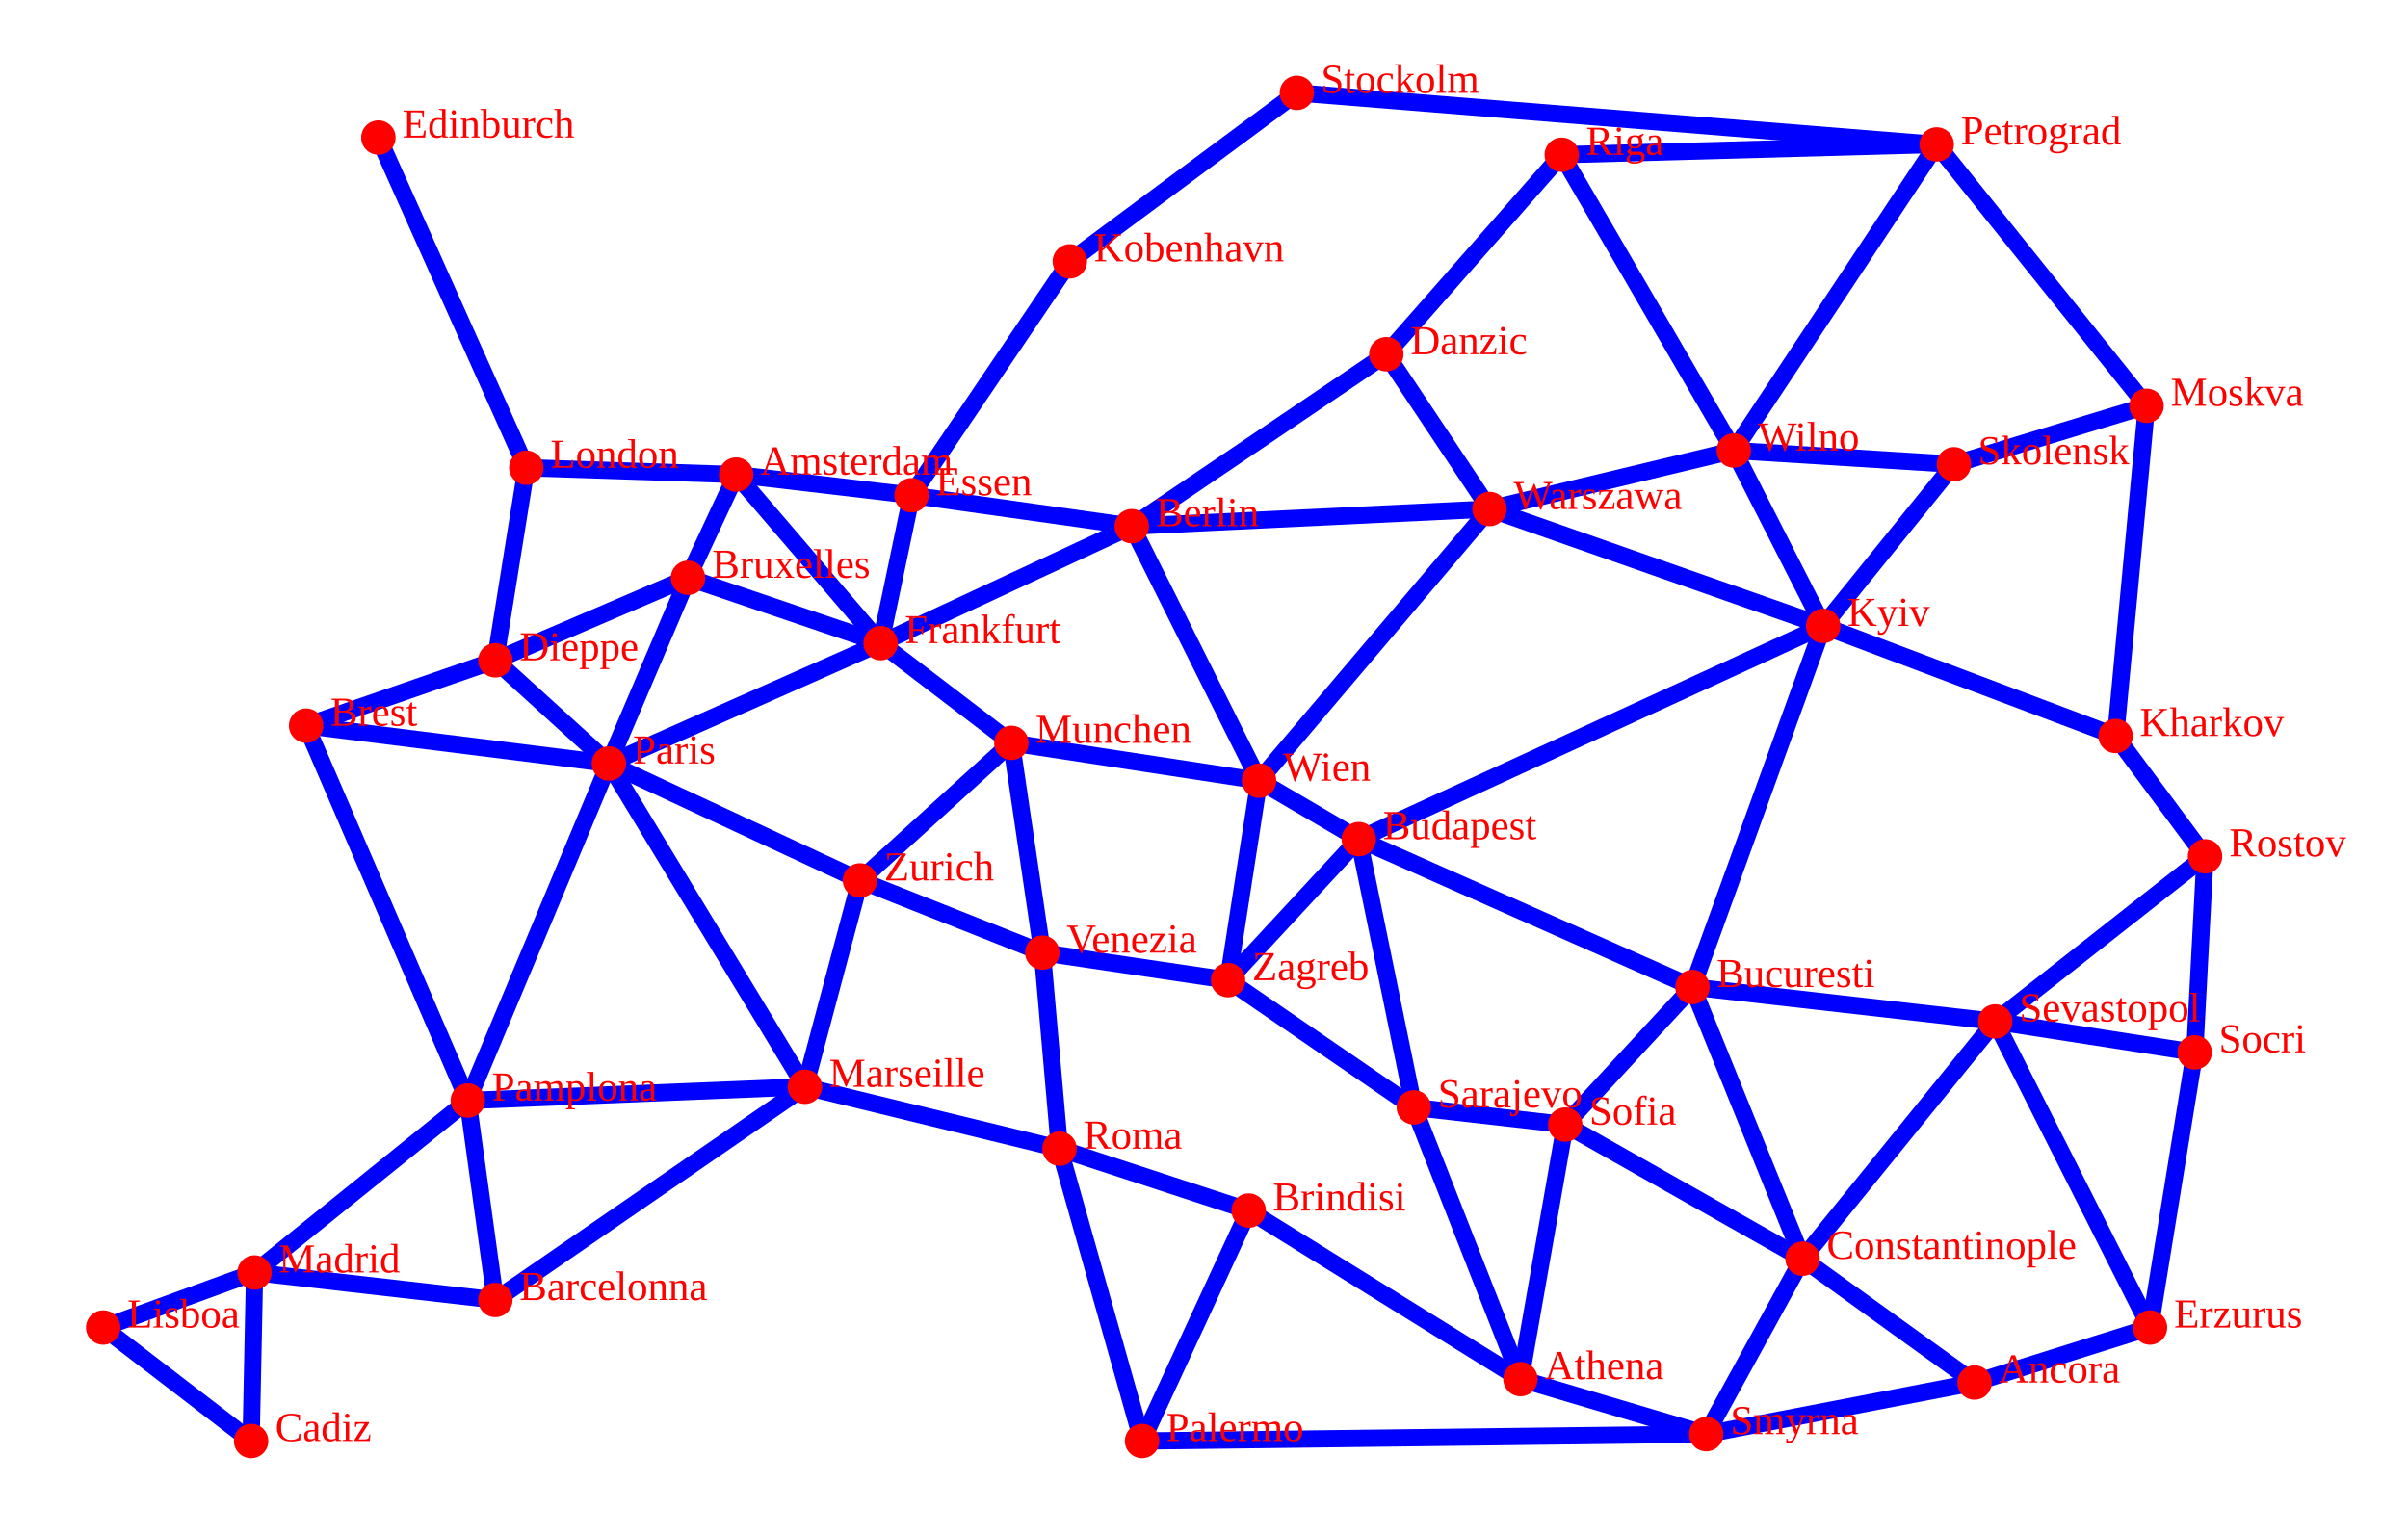
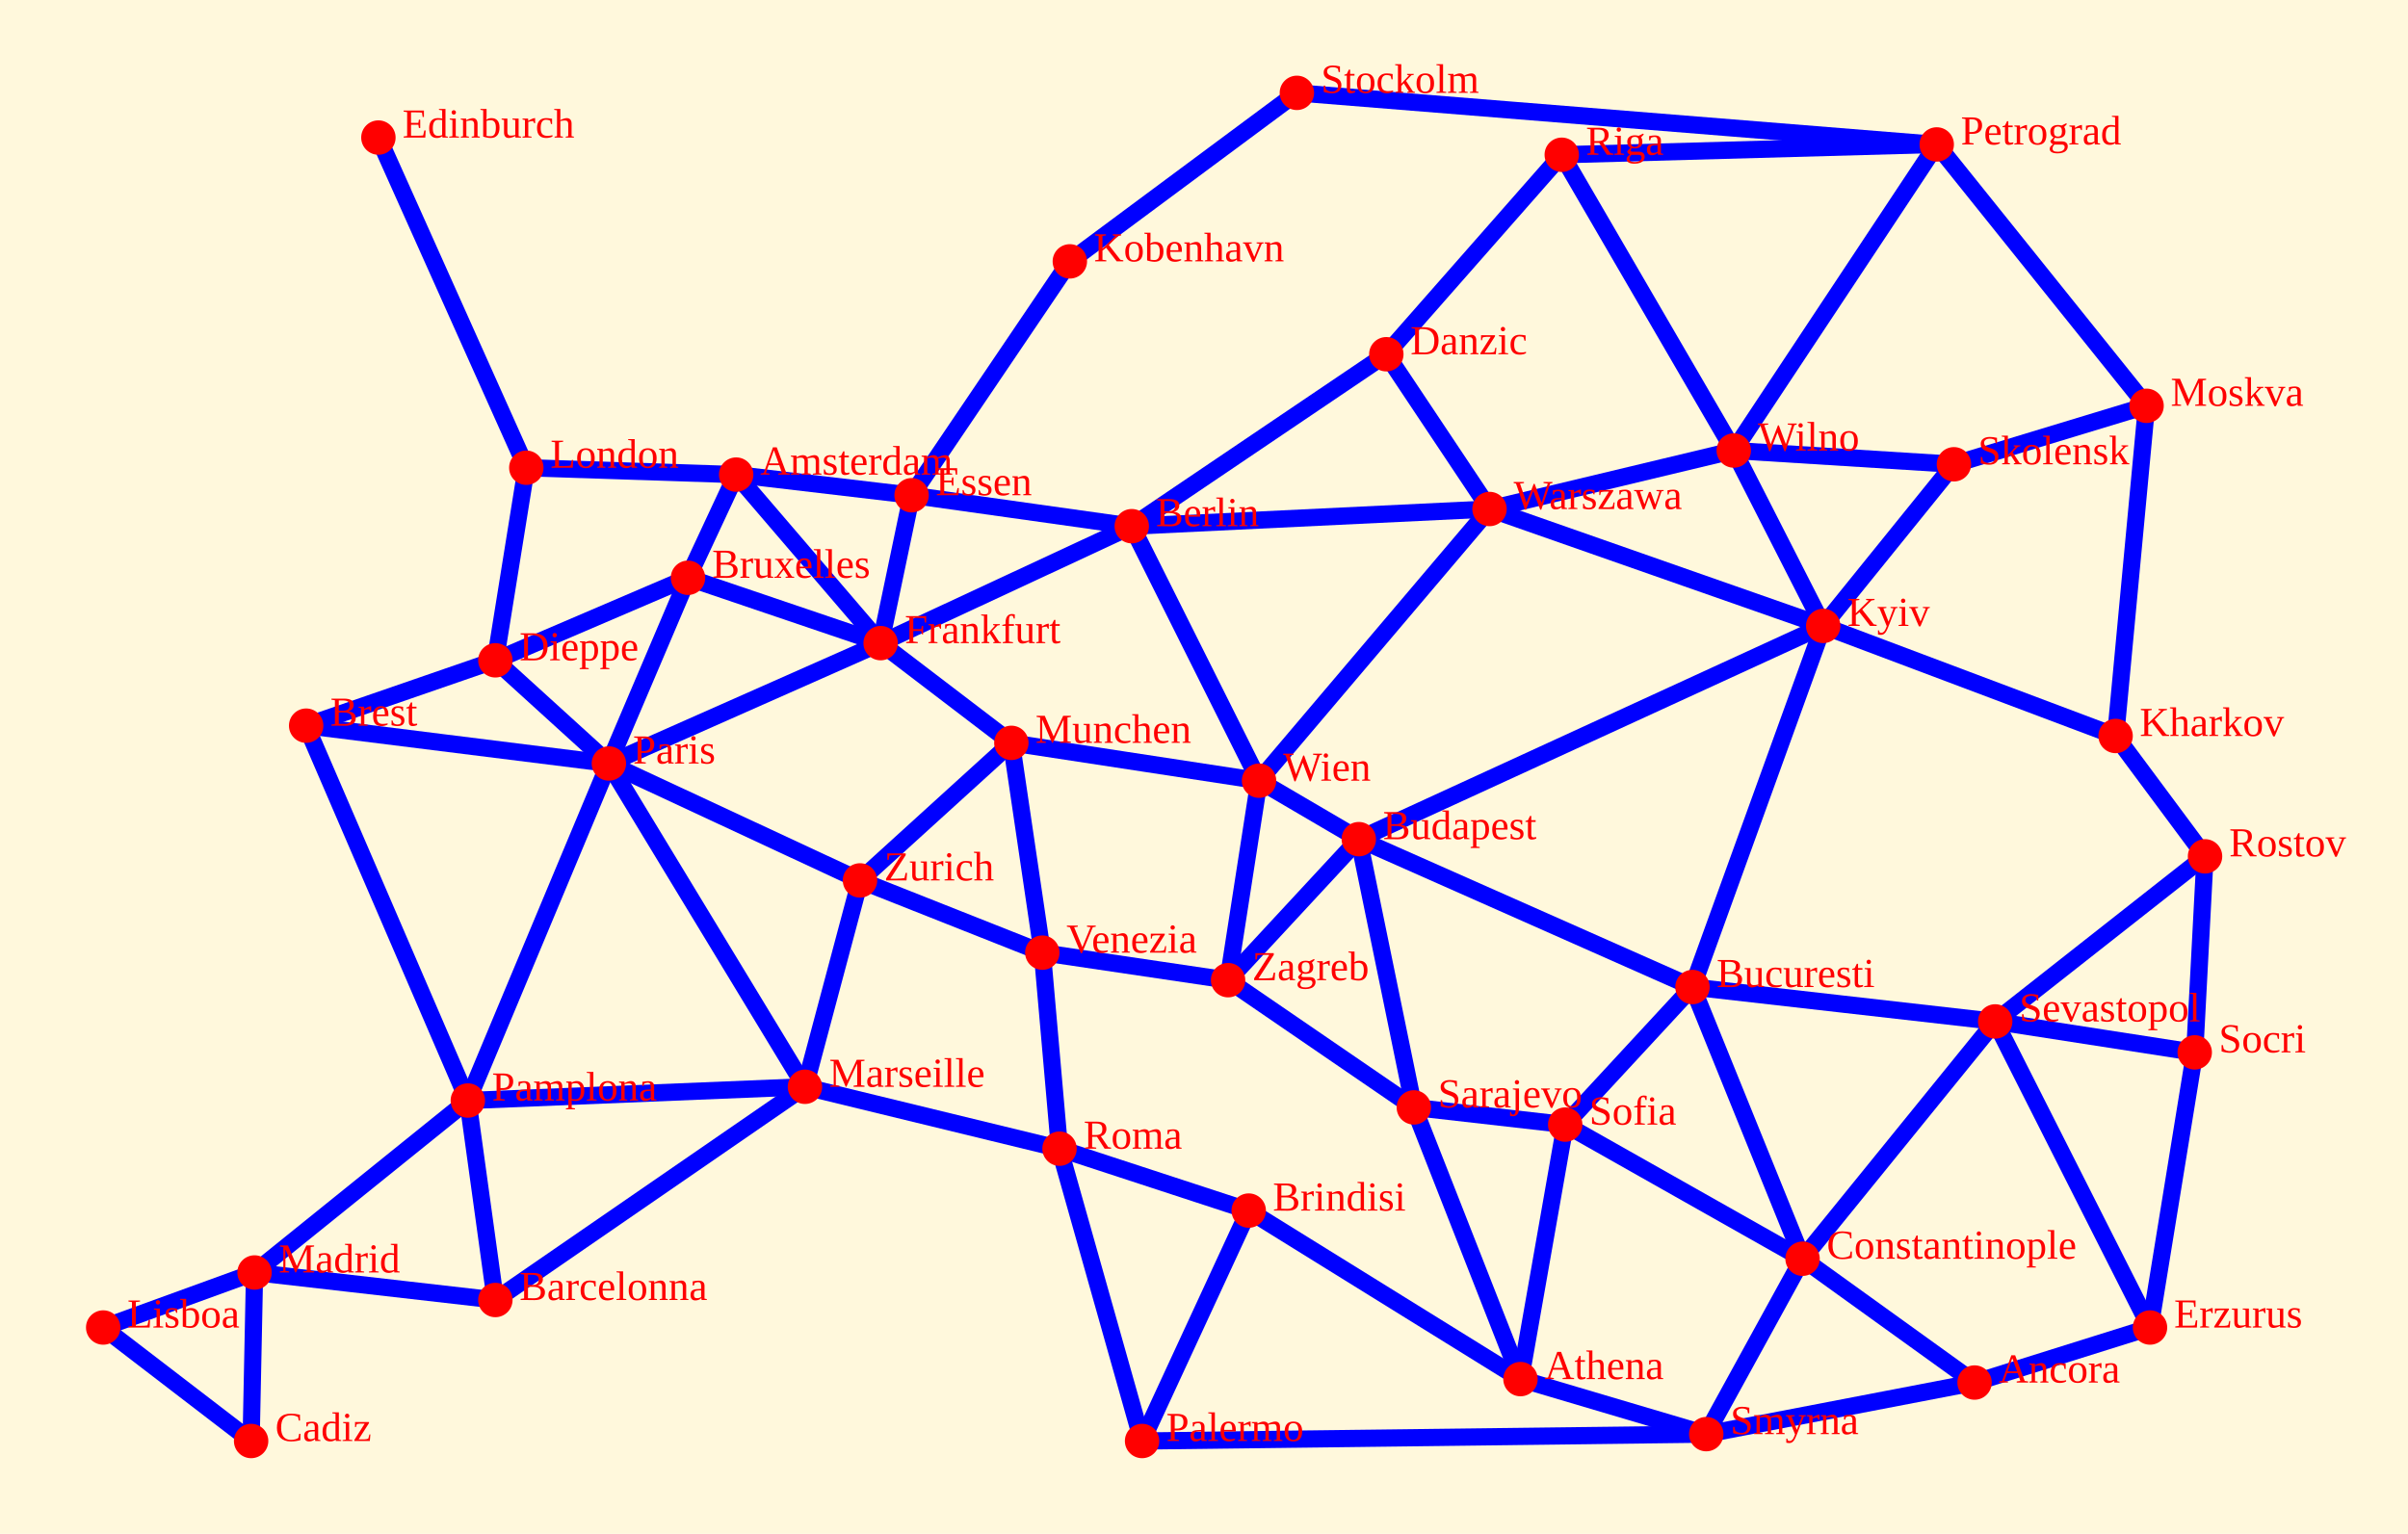
<svg xmlns="http://www.w3.org/2000/svg" width="700px" height="446px" version="1.1">
+   <rect x="0" width="700" height="446" fill="cornsilk" rx="0" />
  <line x1="110" y1="40" x2="153" y2="136" stroke="blue" stroke-width="5">
</line>
  <line x1="214" y1="138" x2="153" y2="136" stroke="blue" stroke-width="5">
</line>
  <line x1="144" y1="192" x2="153" y2="136" stroke="blue" stroke-width="5">
</line>
  <line x1="144" y1="192" x2="89" y2="211" stroke="blue" stroke-width="5">
</line>
  <line x1="144" y1="192" x2="177" y2="222" stroke="blue" stroke-width="5">
</line>
  <line x1="144" y1="192" x2="200" y2="168" stroke="blue" stroke-width="5">
</line>
  <line x1="214" y1="138" x2="200" y2="168" stroke="blue" stroke-width="5">
</line>
  <line x1="214" y1="138" x2="265" y2="144" stroke="blue" stroke-width="5">
</line>
  <line x1="89" y1="211" x2="177" y2="222" stroke="blue" stroke-width="5">
</line>
  <line x1="200" y1="168" x2="177" y2="222" stroke="blue" stroke-width="5">
</line>
  <line x1="256" y1="187" x2="177" y2="222" stroke="blue" stroke-width="5">
</line>
  <line x1="256" y1="187" x2="200" y2="168" stroke="blue" stroke-width="5">
</line>
  <line x1="256" y1="187" x2="214" y2="138" stroke="blue" stroke-width="5">
</line>
  <line x1="256" y1="187" x2="265" y2="144" stroke="blue" stroke-width="5">
</line>
  <line x1="256" y1="187" x2="329" y2="153" stroke="blue" stroke-width="5">
</line>
  <line x1="256" y1="187" x2="294" y2="216" stroke="blue" stroke-width="5">
</line>
  <line x1="250" y1="256" x2="294" y2="216" stroke="blue" stroke-width="5">
</line>
  <line x1="366" y1="227" x2="294" y2="216" stroke="blue" stroke-width="5">
</line>
  <line x1="303" y1="277" x2="294" y2="216" stroke="blue" stroke-width="5">
</line>
  <line x1="303" y1="277" x2="357" y2="285" stroke="blue" stroke-width="5">
</line>
  <line x1="303" y1="277" x2="308" y2="334" stroke="blue" stroke-width="5">
</line>
  <line x1="303" y1="277" x2="250" y2="256" stroke="blue" stroke-width="5">
</line>
  <line x1="177" y1="222" x2="250" y2="256" stroke="blue" stroke-width="5">
</line>
  <line x1="234" y1="316" x2="250" y2="256" stroke="blue" stroke-width="5">
</line>
  <line x1="234" y1="316" x2="177" y2="222" stroke="blue" stroke-width="5">
</line>
  <line x1="136" y1="320" x2="177" y2="222" stroke="blue" stroke-width="5">
</line>
  <line x1="136" y1="320" x2="89" y2="211" stroke="blue" stroke-width="5">
</line>
  <line x1="136" y1="320" x2="74" y2="370" stroke="blue" stroke-width="5">
</line>
  <line x1="136" y1="320" x2="234" y2="316" stroke="blue" stroke-width="5">
</line>
  <line x1="136" y1="320" x2="144" y2="378" stroke="blue" stroke-width="5">
</line>
  <line x1="74" y1="370" x2="144" y2="378" stroke="blue" stroke-width="5">
</line>
  <line x1="74" y1="370" x2="30" y2="386" stroke="blue" stroke-width="5">
</line>
  <line x1="74" y1="370" x2="73" y2="419" stroke="blue" stroke-width="5">
</line>
  <line x1="30" y1="386" x2="73" y2="419" stroke="blue" stroke-width="5">
</line>
  <line x1="144" y1="378" x2="234" y2="316" stroke="blue" stroke-width="5">
</line>
  <line x1="308" y1="334" x2="234" y2="316" stroke="blue" stroke-width="5">
</line>
  <line x1="308" y1="334" x2="332" y2="419" stroke="blue" stroke-width="5">
</line>
  <line x1="308" y1="334" x2="363" y2="352" stroke="blue" stroke-width="5">
</line>
  <line x1="332" y1="419" x2="363" y2="352" stroke="blue" stroke-width="5">
</line>
  <line x1="442" y1="401" x2="363" y2="352" stroke="blue" stroke-width="5">
</line>
  <line x1="442" y1="401" x2="496" y2="417" stroke="blue" stroke-width="5">
</line>
  <line x1="332" y1="419" x2="496" y2="417" stroke="blue" stroke-width="5">
</line>
  <line x1="442" y1="401" x2="411" y2="322" stroke="blue" stroke-width="5">
</line>
  <line x1="442" y1="401" x2="455" y2="327" stroke="blue" stroke-width="5">
</line>
  <line x1="524" y1="366" x2="455" y2="327" stroke="blue" stroke-width="5">
</line>
  <line x1="524" y1="366" x2="496" y2="417" stroke="blue" stroke-width="5">
</line>
  <line x1="524" y1="366" x2="574" y2="402" stroke="blue" stroke-width="5">
</line>
  <line x1="524" y1="366" x2="580" y2="297" stroke="blue" stroke-width="5">
</line>
  <line x1="524" y1="366" x2="492" y2="287" stroke="blue" stroke-width="5">
</line>
  <line x1="455" y1="327" x2="492" y2="287" stroke="blue" stroke-width="5">
</line>
  <line x1="580" y1="297" x2="492" y2="287" stroke="blue" stroke-width="5">
</line>
  <line x1="580" y1="297" x2="625" y2="386" stroke="blue" stroke-width="5">
</line>
  <line x1="638" y1="306" x2="625" y2="386" stroke="blue" stroke-width="5">
</line>
  <line x1="574" y1="402" x2="625" y2="386" stroke="blue" stroke-width="5">
</line>
  <line x1="574" y1="402" x2="496" y2="417" stroke="blue" stroke-width="5">
</line>
  <line x1="638" y1="306" x2="580" y2="297" stroke="blue" stroke-width="5">
</line>
  <line x1="638" y1="306" x2="641" y2="249" stroke="blue" stroke-width="5">
</line>
  <line x1="580" y1="297" x2="641" y2="249" stroke="blue" stroke-width="5">
</line>
  <line x1="615" y1="214" x2="641" y2="249" stroke="blue" stroke-width="5">
</line>
  <line x1="615" y1="214" x2="530" y2="182" stroke="blue" stroke-width="5">
</line>
  <line x1="615" y1="214" x2="624" y2="118" stroke="blue" stroke-width="5">
</line>
  <line x1="563" y1="42" x2="624" y2="118" stroke="blue" stroke-width="5">
</line>
  <line x1="568" y1="135" x2="624" y2="118" stroke="blue" stroke-width="5">
</line>
  <line x1="568" y1="135" x2="530" y2="182" stroke="blue" stroke-width="5">
</line>
  <line x1="568" y1="135" x2="504" y2="131" stroke="blue" stroke-width="5">
</line>
  <line x1="563" y1="42" x2="504" y2="131" stroke="blue" stroke-width="5">
</line>
  <line x1="530" y1="182" x2="504" y2="131" stroke="blue" stroke-width="5">
</line>
  <line x1="433" y1="148" x2="504" y2="131" stroke="blue" stroke-width="5">
</line>
  <line x1="454" y1="45" x2="504" y2="131" stroke="blue" stroke-width="5">
</line>
  <line x1="454" y1="45" x2="563" y2="42" stroke="blue" stroke-width="5">
</line>
  <line x1="377" y1="27" x2="563" y2="42" stroke="blue" stroke-width="5">
</line>
  <line x1="377" y1="27" x2="311" y2="76" stroke="blue" stroke-width="5">
</line>
  <line x1="265" y1="144" x2="311" y2="76" stroke="blue" stroke-width="5">
</line>
  <line x1="265" y1="144" x2="329" y2="153" stroke="blue" stroke-width="5">
</line>
  <line x1="403" y1="103" x2="329" y2="153" stroke="blue" stroke-width="5">
</line>
  <line x1="433" y1="148" x2="329" y2="153" stroke="blue" stroke-width="5">
</line>
  <line x1="366" y1="227" x2="329" y2="153" stroke="blue" stroke-width="5">
</line>
  <line x1="433" y1="148" x2="366" y2="227" stroke="blue" stroke-width="5">
</line>
  <line x1="433" y1="148" x2="403" y2="103" stroke="blue" stroke-width="5">
</line>
  <line x1="454" y1="45" x2="403" y2="103" stroke="blue" stroke-width="5">
</line>
  <line x1="433" y1="148" x2="530" y2="182" stroke="blue" stroke-width="5">
</line>
  <line x1="492" y1="287" x2="530" y2="182" stroke="blue" stroke-width="5">
</line>
  <line x1="395" y1="244" x2="530" y2="182" stroke="blue" stroke-width="5">
</line>
  <line x1="395" y1="244" x2="492" y2="287" stroke="blue" stroke-width="5">
</line>
  <line x1="411" y1="322" x2="395" y2="244" stroke="blue" stroke-width="5">
</line>
  <line x1="411" y1="322" x2="455" y2="327" stroke="blue" stroke-width="5">
</line>
  <line x1="411" y1="322" x2="357" y2="285" stroke="blue" stroke-width="5">
</line>
  <line x1="395" y1="244" x2="357" y2="285" stroke="blue" stroke-width="5">
</line>
  <line x1="366" y1="227" x2="357" y2="285" stroke="blue" stroke-width="5">
</line>
  <line x1="366" y1="227" x2="395" y2="244" stroke="blue" stroke-width="5">
</line>
  <circle cx="110" cy="40" r="5" fill="red" />
  <text x="117" y="40" fill="red">Edinburch</text>
  <circle cx="153" cy="136" r="5" fill="red" />
  <text x="160" y="136" fill="red">London</text>
  <circle cx="214" cy="138" r="5" fill="red" />
  <text x="221" y="138" fill="red">Amsterdam</text>
  <circle cx="144" cy="192" r="5" fill="red" />
  <text x="151" y="192" fill="red">Dieppe</text>
  <circle cx="89" cy="211" r="5" fill="red" />
  <text x="96" y="211" fill="red">Brest</text>
  <circle cx="177" cy="222" r="5" fill="red" />
  <text x="184" y="222" fill="red">Paris</text>
  <circle cx="200" cy="168" r="5" fill="red" />
  <text x="207" y="168" fill="red">Bruxelles</text>
  <circle cx="265" cy="144" r="5" fill="red" />
  <text x="272" y="144" fill="red">Essen</text>
  <circle cx="256" cy="187" r="5" fill="red" />
  <text x="263" y="187" fill="red">Frankfurt</text>
  <circle cx="329" cy="153" r="5" fill="red" />
  <text x="336" y="153" fill="red">Berlin</text>
  <circle cx="294" cy="216" r="5" fill="red" />
  <text x="301" y="216" fill="red">Munchen</text>
  <circle cx="250" cy="256" r="5" fill="red" />
  <text x="257" y="256" fill="red">Zurich</text>
  <circle cx="366" cy="227" r="5" fill="red" />
  <text x="373" y="227" fill="red">Wien</text>
  <circle cx="303" cy="277" r="5" fill="red" />
  <text x="310" y="277" fill="red">Venezia</text>
  <circle cx="357" cy="285" r="5" fill="red" />
  <text x="364" y="285" fill="red">Zagreb</text>
  <circle cx="308" cy="334" r="5" fill="red" />
  <text x="315" y="334" fill="red">Roma</text>
  <circle cx="234" cy="316" r="5" fill="red" />
  <text x="241" y="316" fill="red">Marseille</text>
  <circle cx="136" cy="320" r="5" fill="red" />
  <text x="143" y="320" fill="red">Pamplona</text>
  <circle cx="74" cy="370" r="5" fill="red" />
  <text x="81" y="370" fill="red">Madrid</text>
  <circle cx="144" cy="378" r="5" fill="red" />
  <text x="151" y="378" fill="red">Barcelonna</text>
  <circle cx="30" cy="386" r="5" fill="red" />
  <text x="37" y="386" fill="red">Lisboa</text>
  <circle cx="73" cy="419" r="5" fill="red" />
  <text x="80" y="419" fill="red">Cadiz</text>
  <circle cx="332" cy="419" r="5" fill="red" />
  <text x="339" y="419" fill="red">Palermo</text>
  <circle cx="363" cy="352" r="5" fill="red" />
  <text x="370" y="352" fill="red">Brindisi</text>
  <circle cx="442" cy="401" r="5" fill="red" />
  <text x="449" y="401" fill="red">Athena</text>
  <circle cx="496" cy="417" r="5" fill="red" />
  <text x="503" y="417" fill="red">Smyrna</text>
  <circle cx="411" cy="322" r="5" fill="red" />
  <text x="418" y="322" fill="red">Sarajevo</text>
  <circle cx="455" cy="327" r="5" fill="red" />
  <text x="462" y="327" fill="red">Sofia</text>
  <circle cx="524" cy="366" r="5" fill="red" />
  <text x="531" y="366" fill="red">Constantinople</text>
  <circle cx="574" cy="402" r="5" fill="red" />
  <text x="581" y="402" fill="red">Ancora</text>
  <circle cx="580" cy="297" r="5" fill="red" />
  <text x="587" y="297" fill="red">Sevastopol</text>
  <circle cx="492" cy="287" r="5" fill="red" />
  <text x="499" y="287" fill="red">Bucuresti</text>
  <circle cx="625" cy="386" r="5" fill="red" />
  <text x="632" y="386" fill="red">Erzurus</text>
  <circle cx="638" cy="306" r="5" fill="red" />
  <text x="645" y="306" fill="red">Socri</text>
  <circle cx="641" cy="249" r="5" fill="red" />
  <text x="648" y="249" fill="red">Rostov</text>
  <circle cx="615" cy="214" r="5" fill="red" />
  <text x="622" y="214" fill="red">Kharkov</text>
  <circle cx="530" cy="182" r="5" fill="red" />
  <text x="537" y="182" fill="red">Kyiv</text>
  <circle cx="624" cy="118" r="5" fill="red" />
  <text x="631" y="118" fill="red">Moskva</text>
  <circle cx="563" cy="42" r="5" fill="red" />
  <text x="570" y="42" fill="red">Petrograd</text>
  <circle cx="568" cy="135" r="5" fill="red" />
  <text x="575" y="135" fill="red">Skolensk</text>
  <circle cx="504" cy="131" r="5" fill="red" />
  <text x="511" y="131" fill="red">Wilno</text>
  <circle cx="433" cy="148" r="5" fill="red" />
  <text x="440" y="148" fill="red">Warszawa</text>
  <circle cx="454" cy="45" r="5" fill="red" />
  <text x="461" y="45" fill="red">Riga</text>
  <circle cx="377" cy="27" r="5" fill="red" />
  <text x="384" y="27" fill="red">Stockolm</text>
  <circle cx="311" cy="76" r="5" fill="red" />
  <text x="318" y="76" fill="red">Kobenhavn</text>
  <circle cx="403" cy="103" r="5" fill="red" />
  <text x="410" y="103" fill="red">Danzic</text>
  <circle cx="395" cy="244" r="5" fill="red" />
  <text x="402" y="244" fill="red">Budapest</text>
</svg>
